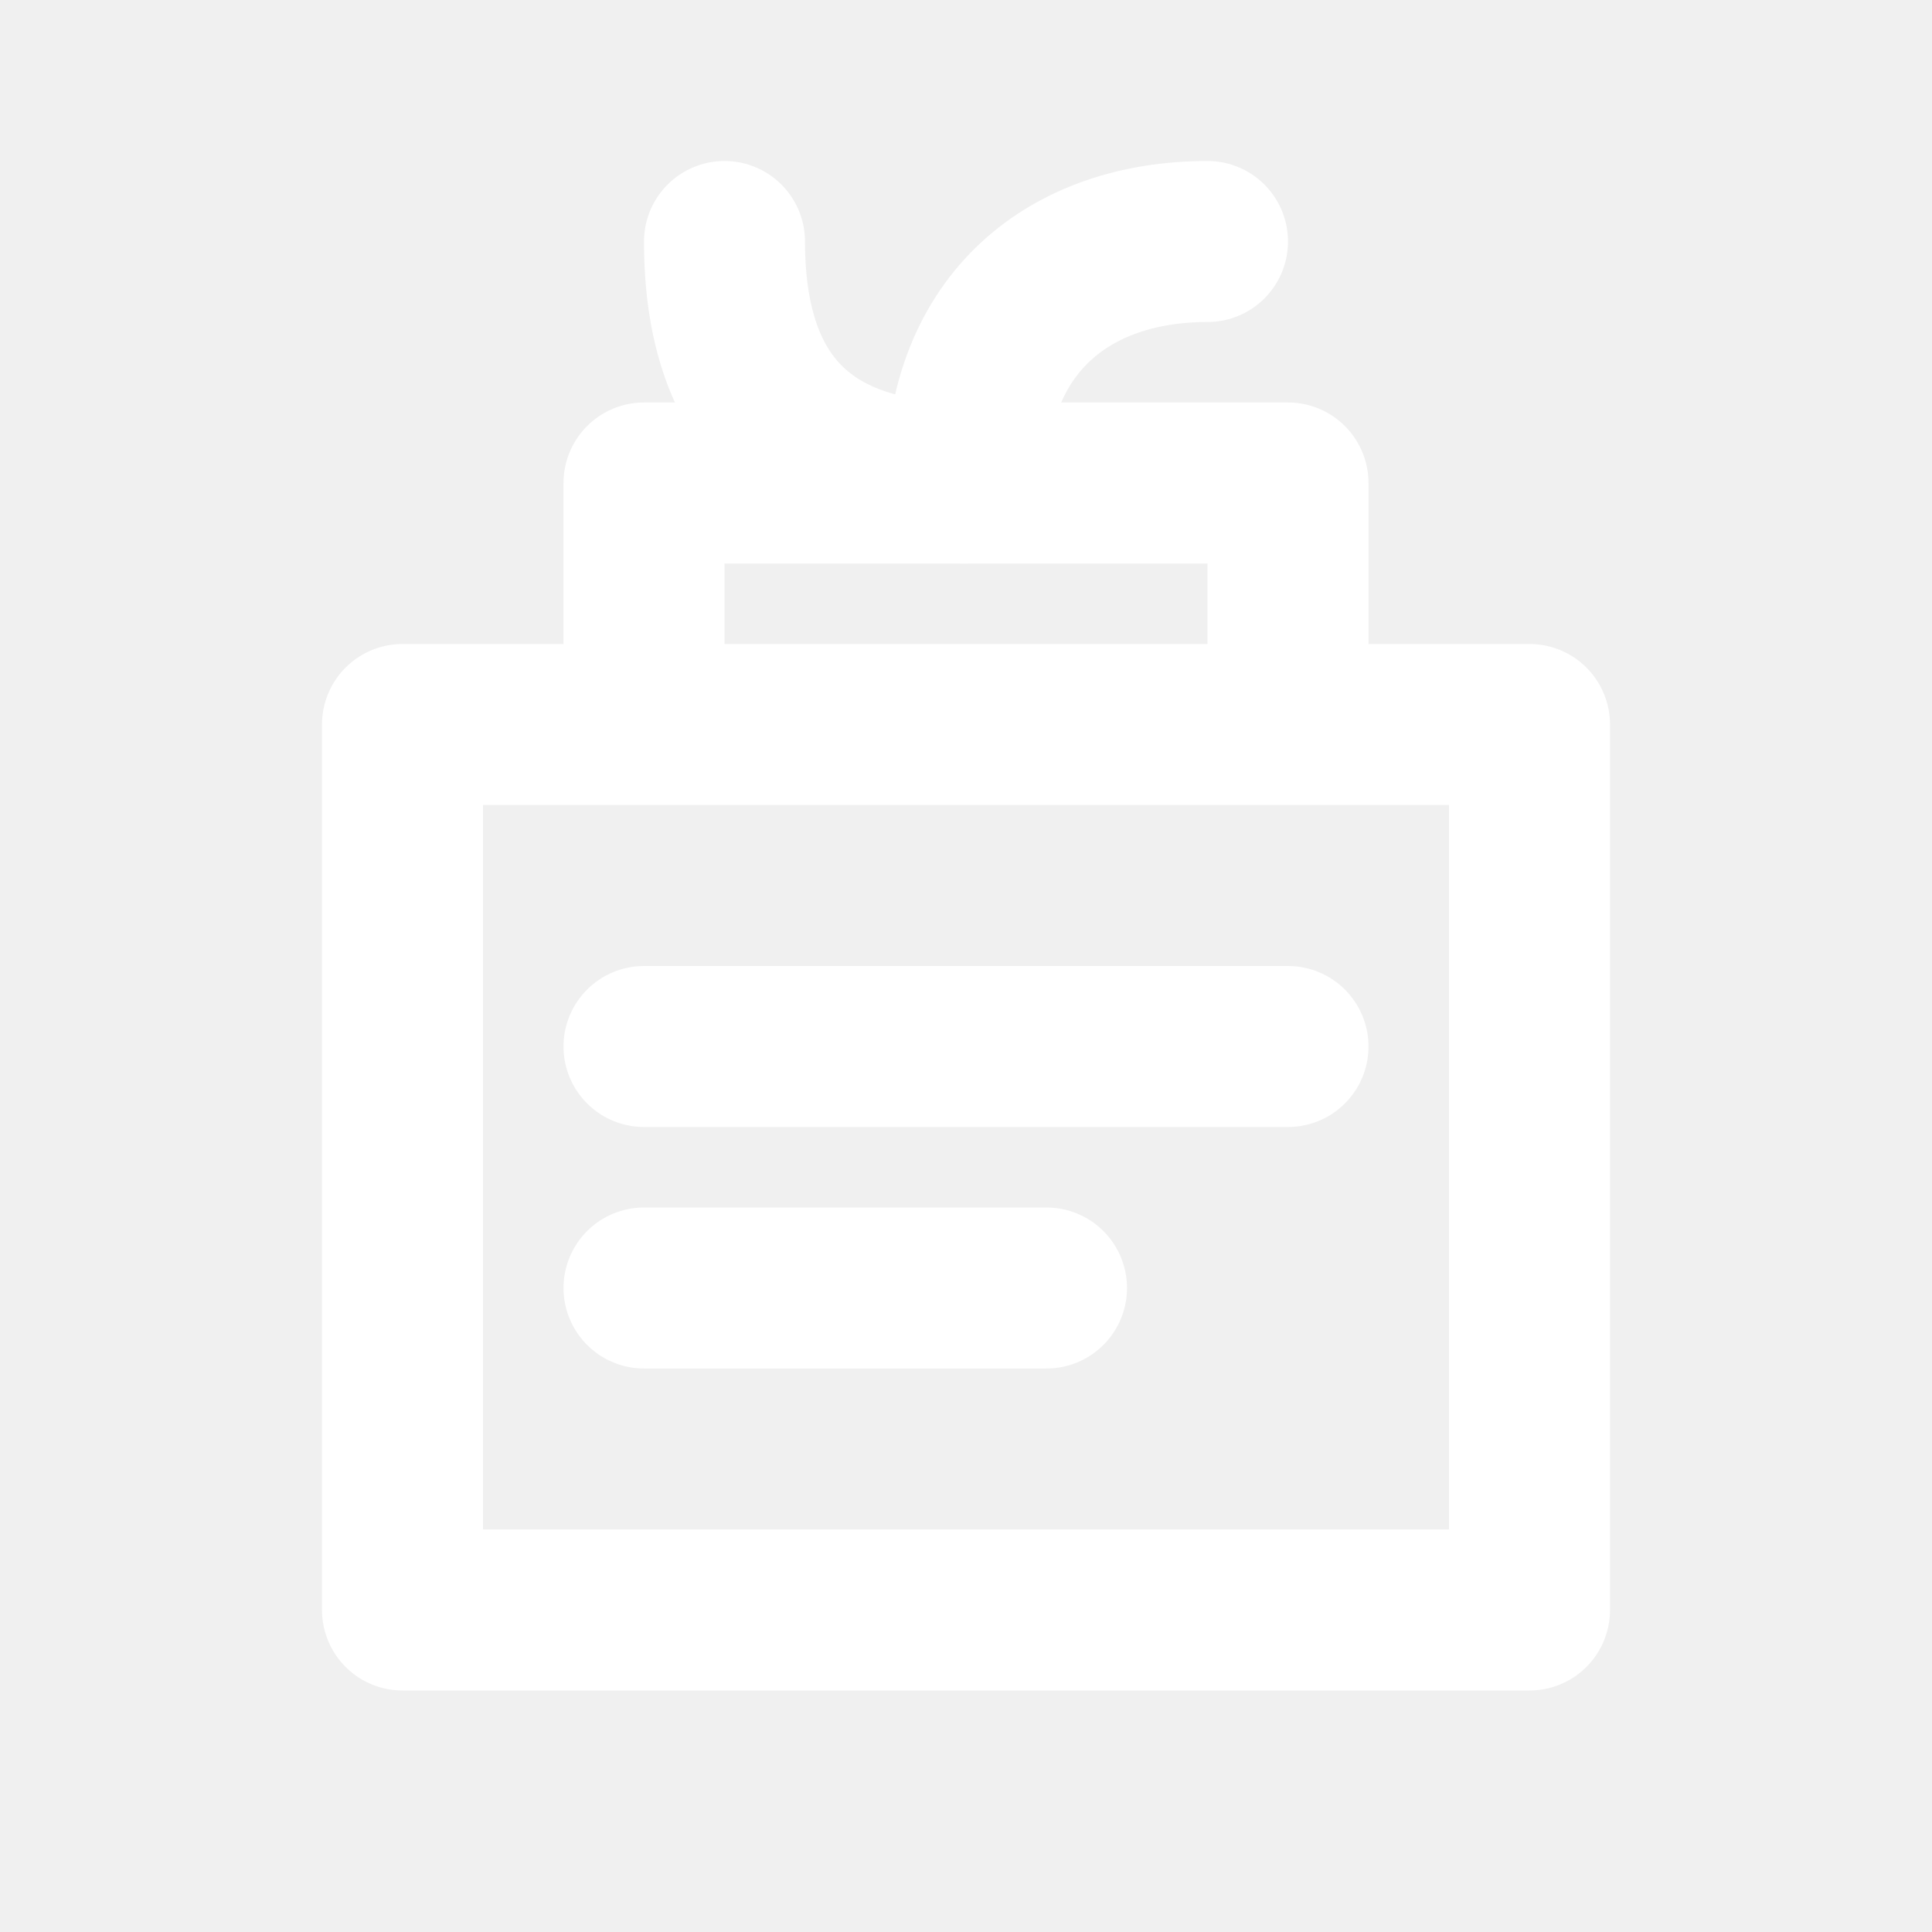
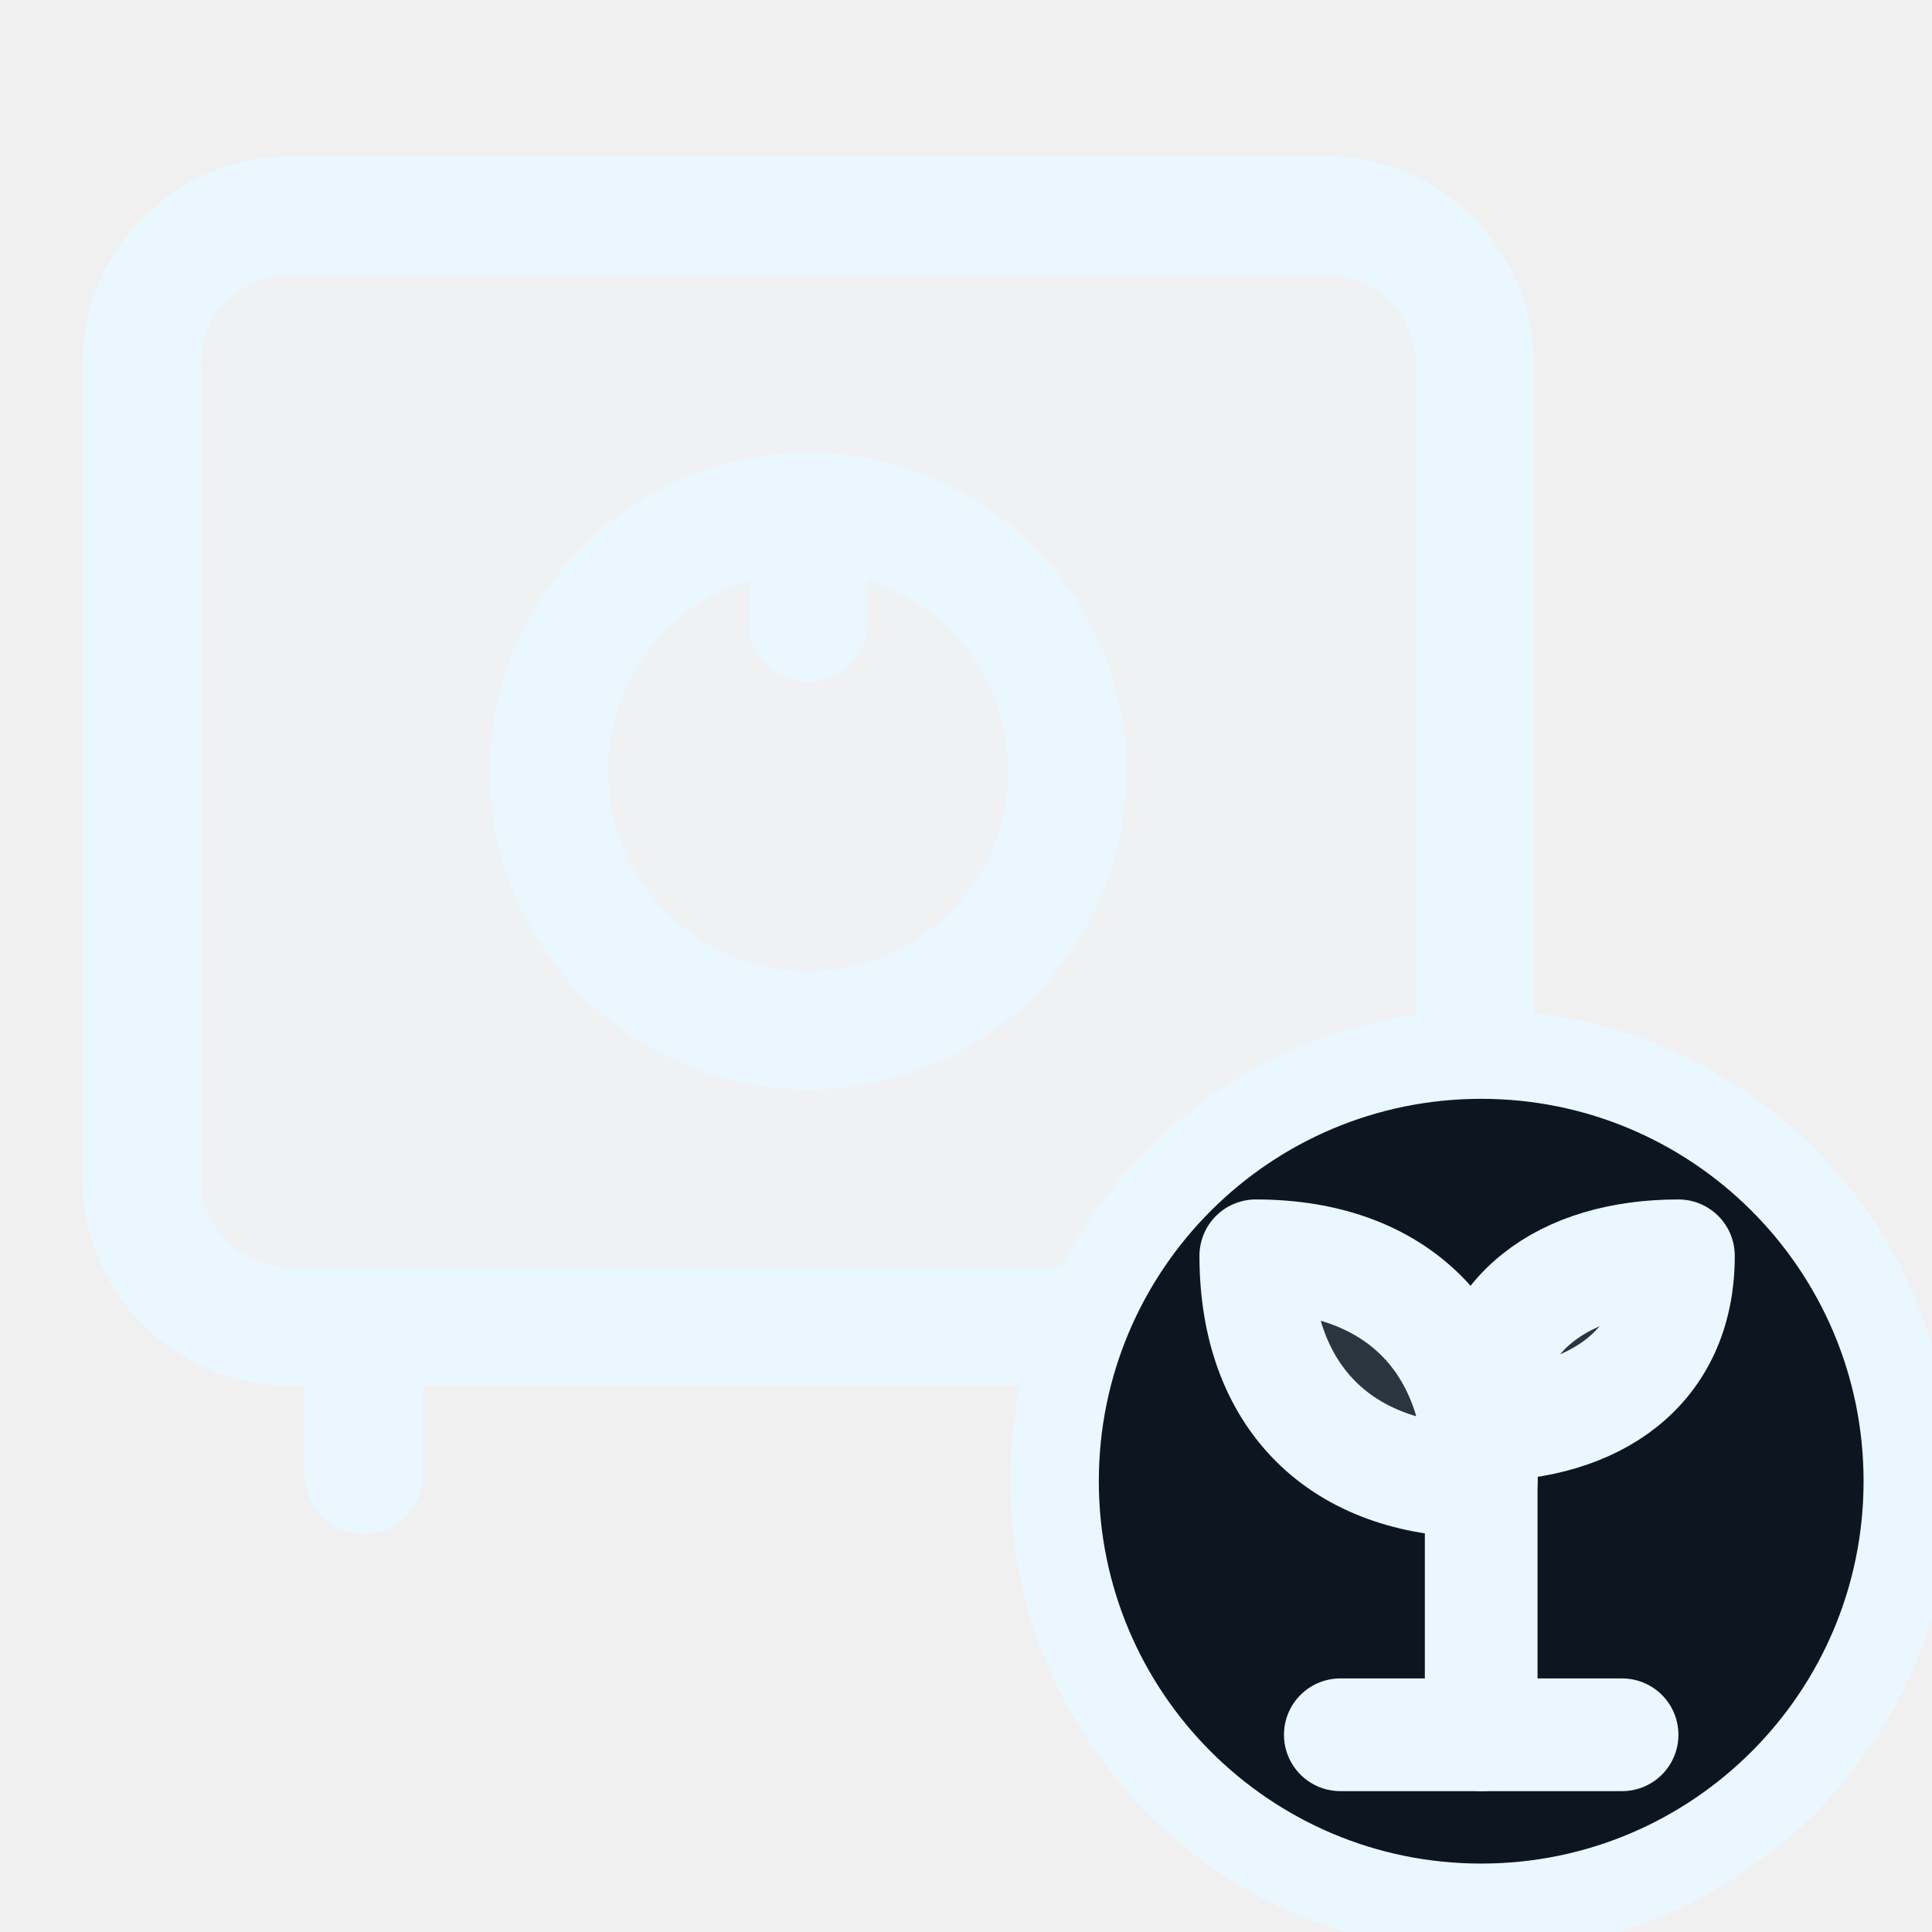
- <svg xmlns="http://www.w3.org/2000/svg" viewBox="0 0 24 24" fill="none" stroke="#FFFFFF" stroke-width="2" stroke-linecap="round" stroke-linejoin="round">
-   <path d="M5 9h14v11H5zM8 9V6h8v3M8 13h8M8 16h5" />
-   <path d="M12 6c0-2 1.3-3 3-3m-3 3c-2 0-3-1-3-3" />
+ <svg xmlns="http://www.w3.org/2000/svg" viewBox="0 0 24 24" fill="none" stroke="#EAF7FF" stroke-width="1.6" stroke-linecap="round" stroke-linejoin="round">
+   <g transform="translate(-1 -1) scale(.92)">
+     <rect x="3" y="4" width="18" height="15" rx="2" fill="rgba(234,247,255,.14)" />
+     <circle cx="12" cy="11.5" r="3.5" />
+     <path d="M12 8v1.5M6 19v2M18 19v2" />
+   </g>
+   <circle cx="18.4" cy="18.4" r="5.3" fill="#0D1620" stroke="#EAF7FF" stroke-width="1.1" />
+   <g transform="translate(14.2 14.2) scale(.35)" stroke-width="4">
+     <path d="M12 21V11" />
+     <path fill="rgba(234,247,255,.14)" d="M12 12C12 7 9 4 4 4c0 5 3 8 8 8zM12 10c0-4 3-6 7-6 0 4-3 6-7 6z" />
+     <path d="M7 21h10" />
+   </g>
</svg>
